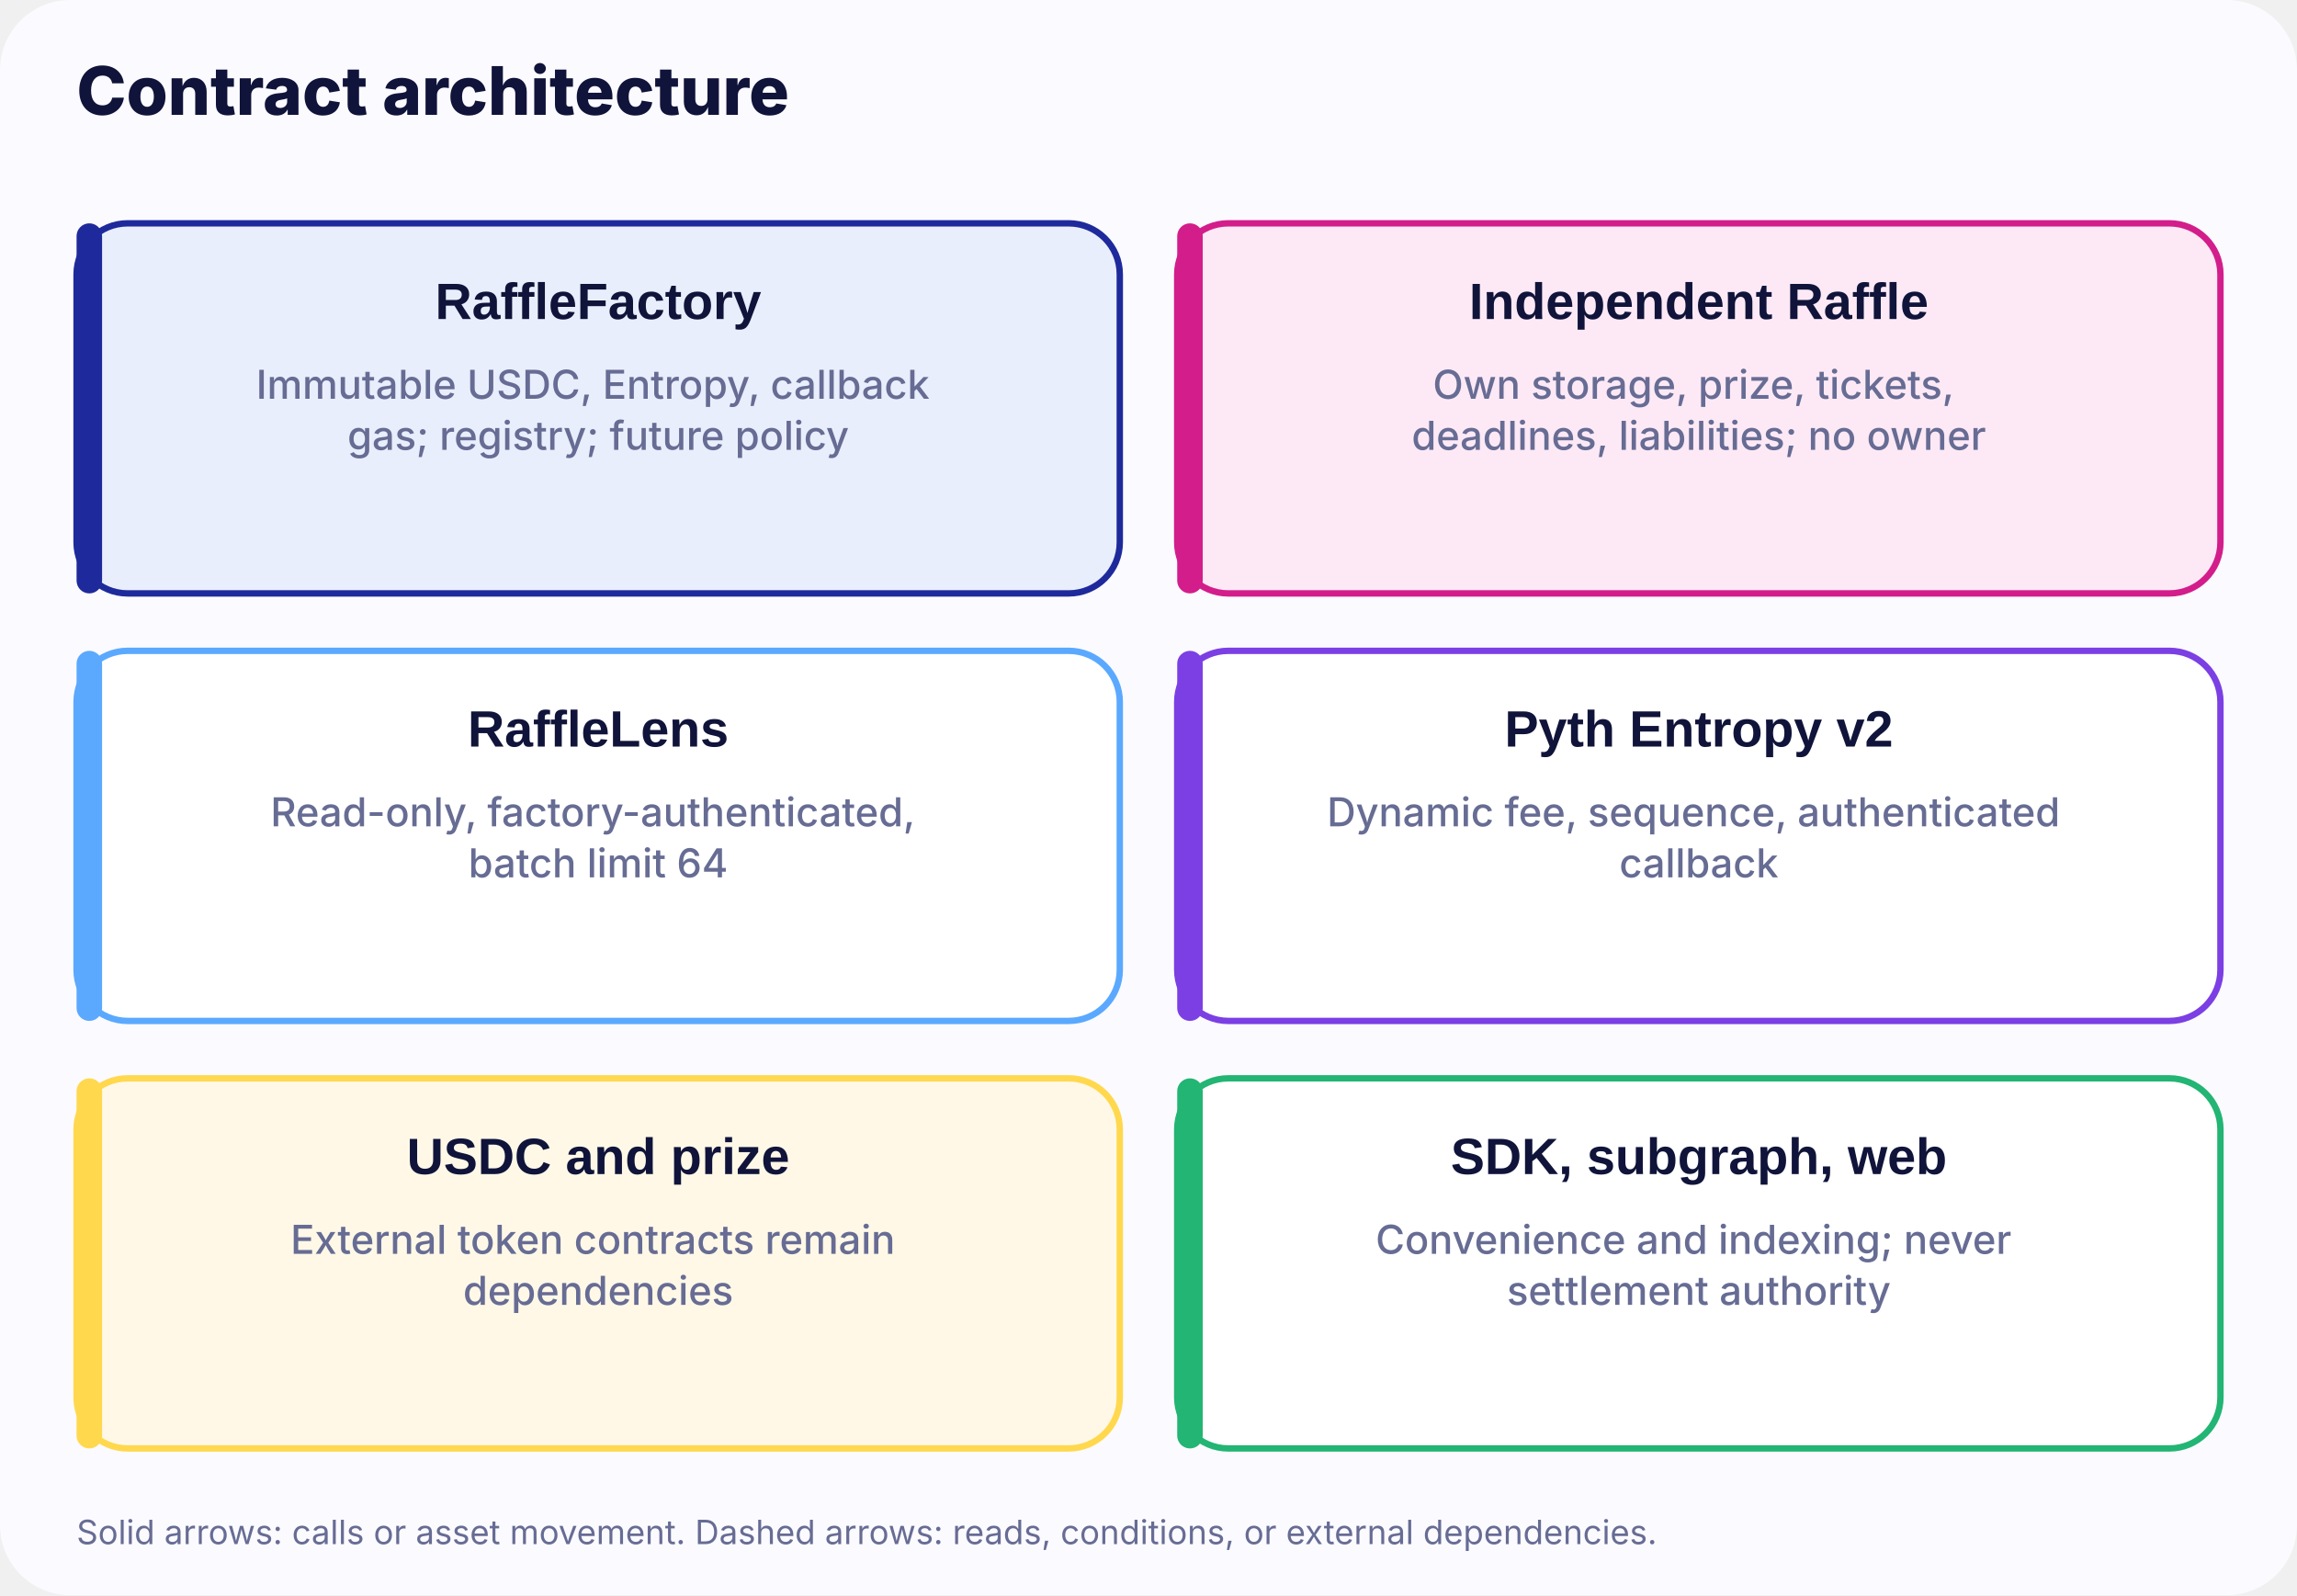
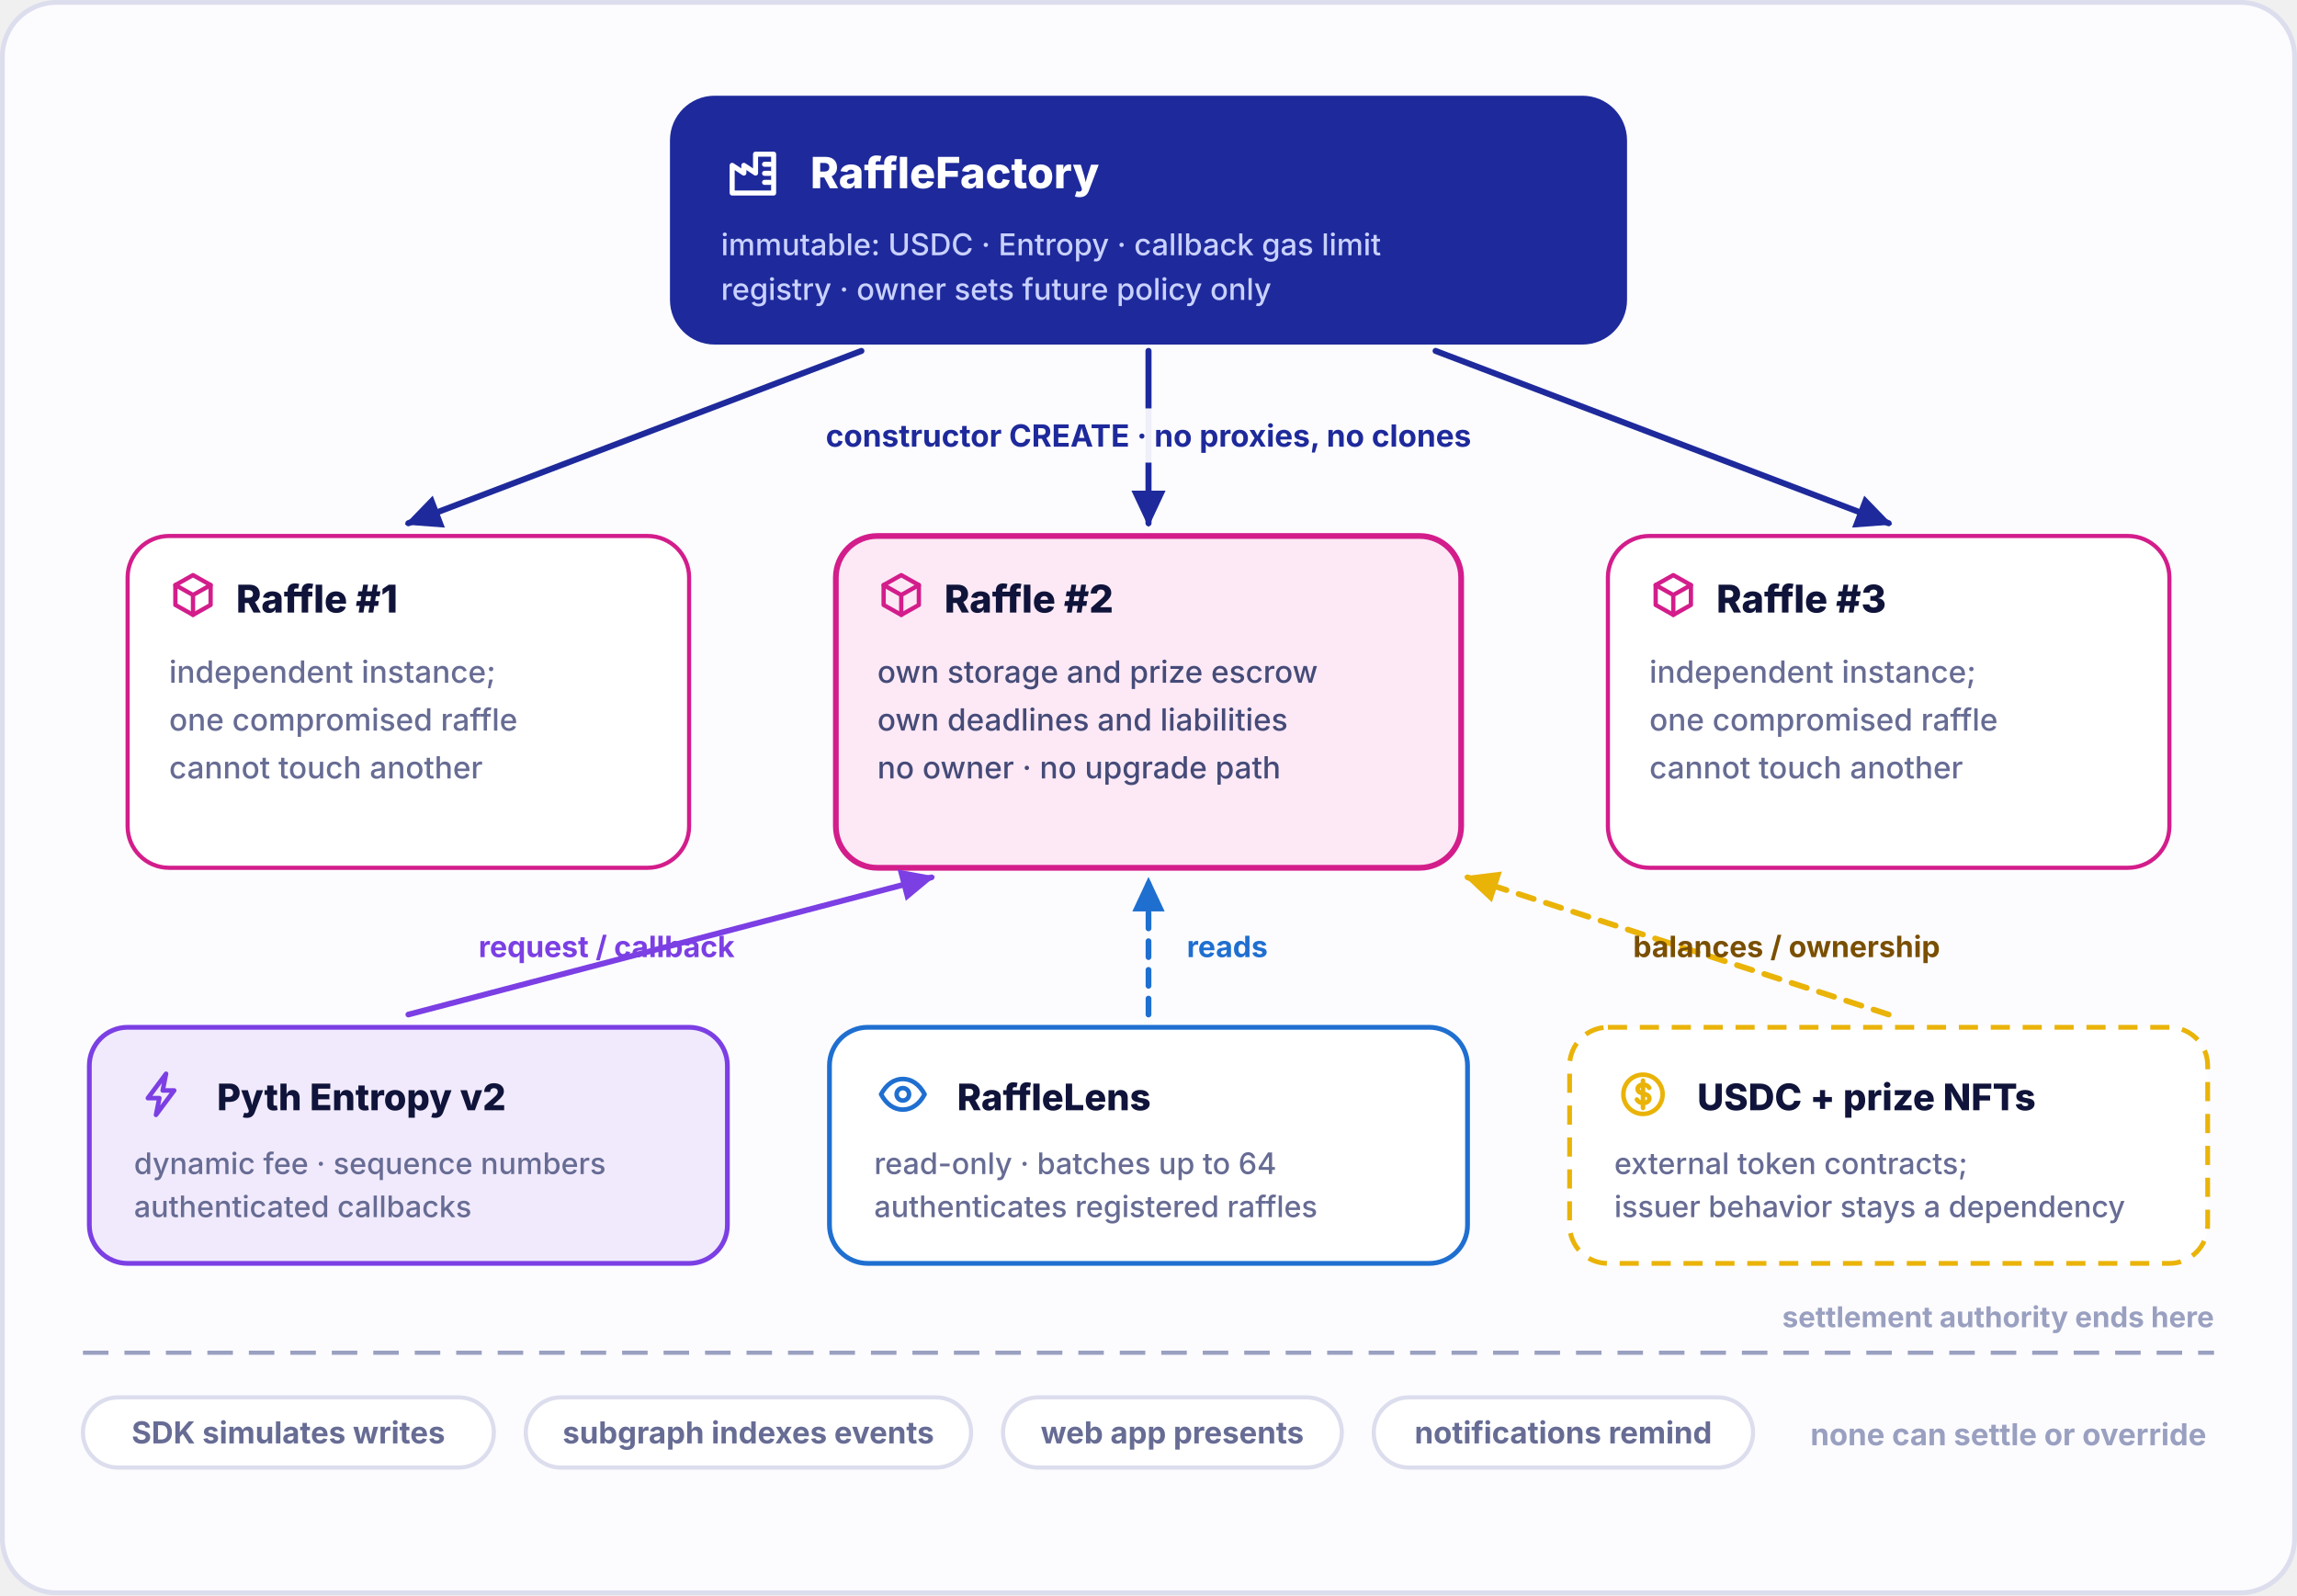
- <svg xmlns="http://www.w3.org/2000/svg" role="img" aria-labelledby="title desc" viewBox="0 0 720 500">
+ <svg xmlns="http://www.w3.org/2000/svg" role="img" aria-labelledby="f16-title f16-desc" viewBox="0 0 720 500" font-family="Inter,'Helvetica Neue',Arial,sans-serif">
  <defs>
-     <marker id="arrow" viewBox="0 0 10 10" refX="9" refY="5" markerWidth="7" markerHeight="7" orient="auto-start-reverse">
-       <path d="M 0 0 L 10 5 L 0 10 z" fill="#1e2a9b" />
+     <marker id="f16m1e2a9b" viewBox="0 0 10 10" refX="8.4" refY="5" markerWidth="6.4" markerHeight="6.4" orient="auto-start-reverse">
+       <path d="M 0 0.6 L 9.4 5 L 0 9.4 z" fill="#1e2a9b" />
    </marker>
-     <linearGradient id="brand" x1="0" y1="0" x2="1" y2="1">
-       <stop offset="0" stop-color="#1e2a9b" />
-       <stop offset="0.55" stop-color="#d31d8b" />
-       <stop offset="1" stop-color="#ffd84d" />
-     </linearGradient>
+     <marker id="f16m7b3fe4" viewBox="0 0 10 10" refX="8.4" refY="5" markerWidth="6.4" markerHeight="6.4" orient="auto-start-reverse">
+       <path d="M 0 0.6 L 9.4 5 L 0 9.4 z" fill="#7b3fe4" />
+     </marker>
+     <marker id="f16m1f6fd0" viewBox="0 0 10 10" refX="8.4" refY="5" markerWidth="6.4" markerHeight="6.4" orient="auto-start-reverse">
+       <path d="M 0 0.6 L 9.4 5 L 0 9.4 z" fill="#1f6fd0" />
+     </marker>
+     <marker id="f16meab308" viewBox="0 0 10 10" refX="8.4" refY="5" markerWidth="6.4" markerHeight="6.4" orient="auto-start-reverse">
+       <path d="M 0 0.6 L 9.4 5 L 0 9.4 z" fill="#eab308" />
+     </marker>
  </defs>
-   <rect width="720" height="500" rx="22" fill="#fbfaff" />
-   <text x="24" y="36" text-anchor="start" font-family="Inter,Arial,sans-serif" font-size="21" font-weight="800" fill="#10143a">
-     <tspan x="24" dy="0">Contract architecture</tspan>
+   <rect x="0.75" y="0.75" width="718.5" height="498.5" rx="17" fill="#fcfcff" stroke="#dcdded" stroke-width="1.5" />
+   <rect x="210" y="30" width="300" height="78" rx="14" fill="#1e2a9b" />
+   <g transform="translate(226 44) scale(0.833)" stroke="#ffffff" fill="none" stroke-width="1.9" stroke-linecap="round" stroke-linejoin="round" color="#ffffff">
+     <path d="M4.2 19.8V9.4l4.4 2.9V9.4l4.4 2.9V5.2h6.8v14.6Z" />
+     <path d="M16.4 9h2m-2 3.4h2m-2 3.4h2" />
+   </g>
+   <text x="254" y="59" text-anchor="start" font-family="Nunito,Inter,'Helvetica Neue',Arial,sans-serif" font-size="13.5" font-weight="800" fill="#ffffff">RaffleFactory</text>
+   <text x="226" y="80" text-anchor="start" font-family="Inter,'Helvetica Neue',Arial,sans-serif" font-size="9.4" font-weight="550" fill="#c9d1ff">immutable: USDC · Entropy · callback gas limit</text>
+   <text x="226" y="94" text-anchor="start" font-family="Inter,'Helvetica Neue',Arial,sans-serif" font-size="9.4" font-weight="550" fill="#c9d1ff">registry · owner sets future policy only</text>
+   <rect x="40" y="168" width="176" height="104" rx="13" fill="#ffffff" stroke="#d31d8b" stroke-width="1.3" />
+   <g transform="translate(52 178) scale(0.708)" stroke="#d31d8b" fill="none" stroke-width="1.9" stroke-linecap="round" stroke-linejoin="round" color="#d31d8b">
+     <path d="M12 3.2 19.8 7.6v8.8L12 20.8 4.2 16.4V7.6Z" />
+     <path d="M4.2 7.6 12 12l7.8-4.4M12 12v8.8" />
+   </g>
+   <text x="74" y="192" text-anchor="start" font-family="Inter,'Helvetica Neue',Arial,sans-serif" font-size="12" font-weight="780" fill="#10143a">Raffle #1</text>
+   <text x="53" y="214" text-anchor="start" font-family="Inter,'Helvetica Neue',Arial,sans-serif" font-size="9.6" font-weight="550" fill="#676c94">
+     <tspan x="53" dy="0">independent instance;</tspan>
+     <tspan x="53" dy="15">one compromised raffle</tspan>
+     <tspan x="53" dy="15">cannot touch another</tspan>
  </text>
+   <line x1="270" y1="110" x2="128" y2="164" stroke="#1e2a9b" stroke-width="1.9" stroke-linecap="round" marker-end="url(#f16m1e2a9b)" />
+   <rect x="262" y="168" width="196" height="104" rx="13" fill="#fce9f5" stroke="#d31d8b" stroke-width="1.8" />
+   <g transform="translate(274 178) scale(0.708)" stroke="#d31d8b" fill="none" stroke-width="1.9" stroke-linecap="round" stroke-linejoin="round" color="#d31d8b">
+     <path d="M12 3.2 19.8 7.6v8.8L12 20.8 4.2 16.4V7.6Z" />
+     <path d="M4.2 7.6 12 12l7.8-4.4M12 12v8.8" />
+   </g>
+   <text x="296" y="192" text-anchor="start" font-family="Inter,'Helvetica Neue',Arial,sans-serif" font-size="12" font-weight="780" fill="#10143a">Raffle #2</text>
+   <text x="275" y="214" text-anchor="start" font-family="Inter,'Helvetica Neue',Arial,sans-serif" font-size="9.6" font-weight="550" fill="#454b78">
+     <tspan x="275" dy="0">own storage and prize escrow</tspan>
+     <tspan x="275" dy="15">own deadlines and liabilities</tspan>
+     <tspan x="275" dy="15">no owner · no upgrade path</tspan>
+   </text>
+   <line x1="360" y1="110" x2="360" y2="164" stroke="#1e2a9b" stroke-width="1.9" stroke-linecap="round" marker-end="url(#f16m1e2a9b)" />
+   <rect x="504" y="168" width="176" height="104" rx="13" fill="#ffffff" stroke="#d31d8b" stroke-width="1.3" />
+   <g transform="translate(516 178) scale(0.708)" stroke="#d31d8b" fill="none" stroke-width="1.9" stroke-linecap="round" stroke-linejoin="round" color="#d31d8b">
+     <path d="M12 3.2 19.8 7.6v8.8L12 20.8 4.2 16.4V7.6Z" />
+     <path d="M4.2 7.6 12 12l7.8-4.4M12 12v8.8" />
+   </g>
+   <text x="538" y="192" text-anchor="start" font-family="Inter,'Helvetica Neue',Arial,sans-serif" font-size="12" font-weight="780" fill="#10143a">Raffle #3</text>
+   <text x="517" y="214" text-anchor="start" font-family="Inter,'Helvetica Neue',Arial,sans-serif" font-size="9.6" font-weight="550" fill="#676c94">
+     <tspan x="517" dy="0">independent instance;</tspan>
+     <tspan x="517" dy="15">one compromised raffle</tspan>
+     <tspan x="517" dy="15">cannot touch another</tspan>
+   </text>
+   <line x1="450" y1="110" x2="592" y2="164" stroke="#1e2a9b" stroke-width="1.9" stroke-linecap="round" marker-end="url(#f16m1e2a9b)" />
+   <rect x="230" y="128" width="260" height="17" rx="8" fill="#fcfcff" opacity="0.94" />
+   <text x="360" y="140" text-anchor="middle" font-family="Inter,'Helvetica Neue',Arial,sans-serif" font-size="9.6" font-weight="700" fill="#1e2a9b">constructor CREATE · no proxies, no clones</text>
+   <rect x="28" y="322" width="200" height="74" rx="12" fill="#f1eafc" stroke="#7b3fe4" stroke-width="1.5" />
+   <g transform="translate(42 334) scale(0.750)" stroke="#7b3fe4" fill="none" stroke-width="1.9" stroke-linecap="round" stroke-linejoin="round" color="#7b3fe4">
+     <path d="M13.4 3.4 5.8 13.6h4.8l-1.4 7 7.6-10.2H12Z" />
+   </g>
+   <text x="68" y="348" text-anchor="start" font-family="Inter,'Helvetica Neue',Arial,sans-serif" font-size="11.5" font-weight="780" fill="#10143a">Pyth Entropy v2</text>
+   <text x="42" y="368" text-anchor="start" font-family="Inter,'Helvetica Neue',Arial,sans-serif" font-size="9.3" font-weight="550" fill="#676c94">
+     <tspan x="42" dy="0">dynamic fee · sequence numbers</tspan>
+     <tspan x="42" dy="13.5">authenticated callbacks</tspan>
+   </text>
+   <rect x="260" y="322" width="200" height="74" rx="12" fill="#ffffff" stroke="#1f6fd0" stroke-width="1.5" />
+   <g transform="translate(274 334) scale(0.750)" stroke="#1f6fd0" fill="none" stroke-width="1.9" stroke-linecap="round" stroke-linejoin="round" color="#1f6fd0">
+     <path d="M2.9 12C5.1 7.8 8.4 5.6 12 5.6s6.9 2.2 9.1 6.4c-2.2 4.2-5.5 6.4-9.1 6.4S5.1 16.2 2.9 12Z" />
+     <circle cx="12" cy="12" r="2.6" />
+   </g>
+   <text x="300" y="348" text-anchor="start" font-family="Inter,'Helvetica Neue',Arial,sans-serif" font-size="11.5" font-weight="780" fill="#10143a">RaffleLens</text>
+   <text x="274" y="368" text-anchor="start" font-family="Inter,'Helvetica Neue',Arial,sans-serif" font-size="9.3" font-weight="550" fill="#676c94">
+     <tspan x="274" dy="0">read-only · batches up to 64</tspan>
+     <tspan x="274" dy="13.5">authenticates registered raffles</tspan>
+   </text>
+   <rect x="492" y="322" width="200" height="74" rx="12" fill="#ffffff" stroke="#eab308" stroke-width="1.5" stroke-dasharray="6 4" />
+   <g transform="translate(506 334) scale(0.750)" stroke="#eab308" fill="none" stroke-width="1.9" stroke-linecap="round" stroke-linejoin="round" color="#eab308">
+     <circle cx="12" cy="12" r="8.2" />
+     <path d="M14.6 9.3c-.55-.95-1.5-1.35-2.5-1.35-1.3 0-2.35.7-2.35 1.85 0 2.5 4.9 1.35 4.9 3.9 0 1.25-1.15 1.95-2.55 1.95-1.1 0-2.1-.5-2.65-1.45M12 6.3v11.4" />
+   </g>
+   <text x="532" y="348" text-anchor="start" font-family="Inter,'Helvetica Neue',Arial,sans-serif" font-size="11.5" font-weight="780" fill="#10143a">USDC + prize NFTs</text>
+   <text x="506" y="368" text-anchor="start" font-family="Inter,'Helvetica Neue',Arial,sans-serif" font-size="9.3" font-weight="550" fill="#676c94">
+     <tspan x="506" dy="0">external token contracts;</tspan>
+     <tspan x="506" dy="13.5">issuer behavior stays a dependency</tspan>
+   </text>
+   <line x1="128" y1="318" x2="292" y2="275" stroke="#7b3fe4" stroke-width="1.8" stroke-linecap="round" marker-end="url(#f16m7b3fe4)" />
+   <text x="150" y="300" text-anchor="start" font-family="Inter,'Helvetica Neue',Arial,sans-serif" font-size="9.2" font-weight="650" fill="#7b3fe4">request / callback</text>
+   <line x1="360" y1="318" x2="360" y2="276" stroke="#1f6fd0" stroke-width="1.8" stroke-linecap="round" stroke-dasharray="5 4" marker-end="url(#f16m1f6fd0)" />
+   <text x="372" y="300" text-anchor="start" font-family="Inter,'Helvetica Neue',Arial,sans-serif" font-size="9.2" font-weight="650" fill="#1f6fd0">reads</text>
+   <line x1="592" y1="318" x2="460" y2="275" stroke="#eab308" stroke-width="1.8" stroke-linecap="round" stroke-dasharray="5 4" marker-end="url(#f16meab308)" />
+   <text x="560" y="300" text-anchor="middle" font-family="Inter,'Helvetica Neue',Arial,sans-serif" font-size="9.2" font-weight="650" fill="#7a4f00">balances / ownership</text>
+   <line x1="26" y1="424" x2="694" y2="424" stroke="#9aa0c0" stroke-width="1.3" stroke-dasharray="8 5" />
+   <text x="694" y="416" text-anchor="end" font-family="Inter,'Helvetica Neue',Arial,sans-serif" font-size="9" font-weight="700" fill="#9aa0c0">settlement authority ends here</text>
  <g>
-     <rect x="24" y="70" width="327" height="116" rx="16" fill="#e9eefc" stroke="#1e2a9b" stroke-width="2" />
-     <rect x="24" y="70" width="8" height="116" rx="4" fill="#1e2a9b" />
-     <text x="187.5" y="100" text-anchor="middle" font-family="Nunito,Arial,sans-serif" font-size="16" font-weight="800" fill="#10143a">
-       <tspan x="187.5" dy="0">RaffleFactory</tspan>
-     </text>
-     <text x="187.5" y="125" text-anchor="middle" font-family="Inter,Arial,sans-serif" font-size="12.5" font-weight="500" fill="#676c94">
-       <tspan x="187.5" dy="0">Immutable USDC, Entropy, callback</tspan>
-       <tspan x="187.5" dy="16">gas; registry; future policy</tspan>
-     </text>
+     <rect x="26.0" y="438" width="128.8" height="22" rx="11" fill="#ffffff" stroke="#dcdded" stroke-width="1.3" />
+     <text x="90.393" y="452.42" text-anchor="middle" font-family="Inter,'Helvetica Neue',Arial,sans-serif" font-size="9.5" font-weight="650" fill="#676c94">SDK simulates writes</text>
  </g>
  <g>
-     <rect x="369" y="70" width="327" height="116" rx="16" fill="#fce9f5" stroke="#d31d8b" stroke-width="2" />
-     <rect x="369" y="70" width="8" height="116" rx="4" fill="#d31d8b" />
-     <text x="532.5" y="100" text-anchor="middle" font-family="Nunito,Arial,sans-serif" font-size="16" font-weight="800" fill="#10143a">
-       <tspan x="532.5" dy="0">Independent Raffle</tspan>
-     </text>
-     <text x="532.5" y="125" text-anchor="middle" font-family="Inter,Arial,sans-serif" font-size="12.5" font-weight="500" fill="#676c94">
-       <tspan x="532.5" dy="0">Own storage, prize, tickets,</tspan>
-       <tspan x="532.5" dy="16">deadlines, liabilities; no owner</tspan>
-     </text>
+     <rect x="164.8" y="438" width="139.6" height="22" rx="11" fill="#ffffff" stroke="#dcdded" stroke-width="1.3" />
+     <text x="234.572" y="452.42" text-anchor="middle" font-family="Inter,'Helvetica Neue',Arial,sans-serif" font-size="9.5" font-weight="650" fill="#676c94">subgraph indexes events</text>
  </g>
  <g>
-     <rect x="24" y="204" width="327" height="116" rx="16" fill="#ffffff" stroke="#5aa9ff" stroke-width="2" />
-     <rect x="24" y="204" width="8" height="116" rx="4" fill="#5aa9ff" />
-     <text x="187.5" y="234" text-anchor="middle" font-family="Nunito,Arial,sans-serif" font-size="16" font-weight="800" fill="#10143a">
-       <tspan x="187.5" dy="0">RaffleLens</tspan>
-     </text>
-     <text x="187.5" y="259" text-anchor="middle" font-family="Inter,Arial,sans-serif" font-size="12.5" font-weight="500" fill="#676c94">
-       <tspan x="187.5" dy="0">Read-only, factory-authenticated,</tspan>
-       <tspan x="187.5" dy="16">batch limit 64</tspan>
-     </text>
+     <rect x="314.4" y="438" width="106.2" height="22" rx="11" fill="#ffffff" stroke="#dcdded" stroke-width="1.3" />
+     <text x="367.455" y="452.42" text-anchor="middle" font-family="Inter,'Helvetica Neue',Arial,sans-serif" font-size="9.5" font-weight="650" fill="#676c94">web app presents</text>
  </g>
  <g>
-     <rect x="369" y="204" width="327" height="116" rx="16" fill="#ffffff" stroke="#7b3fe4" stroke-width="2" />
-     <rect x="369" y="204" width="8" height="116" rx="4" fill="#7b3fe4" />
-     <text x="532.5" y="234" text-anchor="middle" font-family="Nunito,Arial,sans-serif" font-size="16" font-weight="800" fill="#10143a">
-       <tspan x="532.5" dy="0">Pyth Entropy v2</tspan>
-     </text>
-     <text x="532.5" y="259" text-anchor="middle" font-family="Inter,Arial,sans-serif" font-size="12.5" font-weight="500" fill="#676c94">
-       <tspan x="532.5" dy="0">Dynamic fee, sequence, authenticated</tspan>
-       <tspan x="532.5" dy="16">callback</tspan>
-     </text>
+     <rect x="430.6" y="438" width="118.9" height="22" rx="11" fill="#ffffff" stroke="#dcdded" stroke-width="1.3" />
+     <text x="490.01" y="452.42" text-anchor="middle" font-family="Inter,'Helvetica Neue',Arial,sans-serif" font-size="9.5" font-weight="650" fill="#676c94">notifications remind</text>
  </g>
-   <g>
-     <rect x="24" y="338" width="327" height="116" rx="16" fill="#fff8e7" stroke="#ffd84d" stroke-width="2" />
-     <rect x="24" y="338" width="8" height="116" rx="4" fill="#ffd84d" />
-     <text x="187.5" y="368" text-anchor="middle" font-family="Nunito,Arial,sans-serif" font-size="16" font-weight="800" fill="#10143a">
-       <tspan x="187.5" dy="0">USDC and prize</tspan>
-     </text>
-     <text x="187.5" y="393" text-anchor="middle" font-family="Inter,Arial,sans-serif" font-size="12.5" font-weight="500" fill="#676c94">
-       <tspan x="187.5" dy="0">External token contracts remain</tspan>
-       <tspan x="187.5" dy="16">dependencies</tspan>
-     </text>
-   </g>
-   <g>
-     <rect x="369" y="338" width="327" height="116" rx="16" fill="#ffffff" stroke="#22b573" stroke-width="2" />
-     <rect x="369" y="338" width="8" height="116" rx="4" fill="#22b573" />
-     <text x="532.5" y="368" text-anchor="middle" font-family="Nunito,Arial,sans-serif" font-size="16" font-weight="800" fill="#10143a">
-       <tspan x="532.5" dy="0">SDK, subgraph, web</tspan>
-     </text>
-     <text x="532.5" y="393" text-anchor="middle" font-family="Inter,Arial,sans-serif" font-size="12.5" font-weight="500" fill="#676c94">
-       <tspan x="532.5" dy="0">Convenience and indexing; never</tspan>
-       <tspan x="532.5" dy="16">settlement authority</tspan>
-     </text>
-   </g>
-   <text x="24" y="484" font-family="Inter,Arial,sans-serif" font-size="10.5" fill="#676c94">Solid arrows: calls or asset movement. Dashed arrows: reads, conditions, or external dependencies.</text>
+   <text x="567.467" y="453" text-anchor="start" font-family="Inter,'Helvetica Neue',Arial,sans-serif" font-size="9.5" font-weight="650" fill="#9aa0c0">none can settle or override</text>
</svg>
